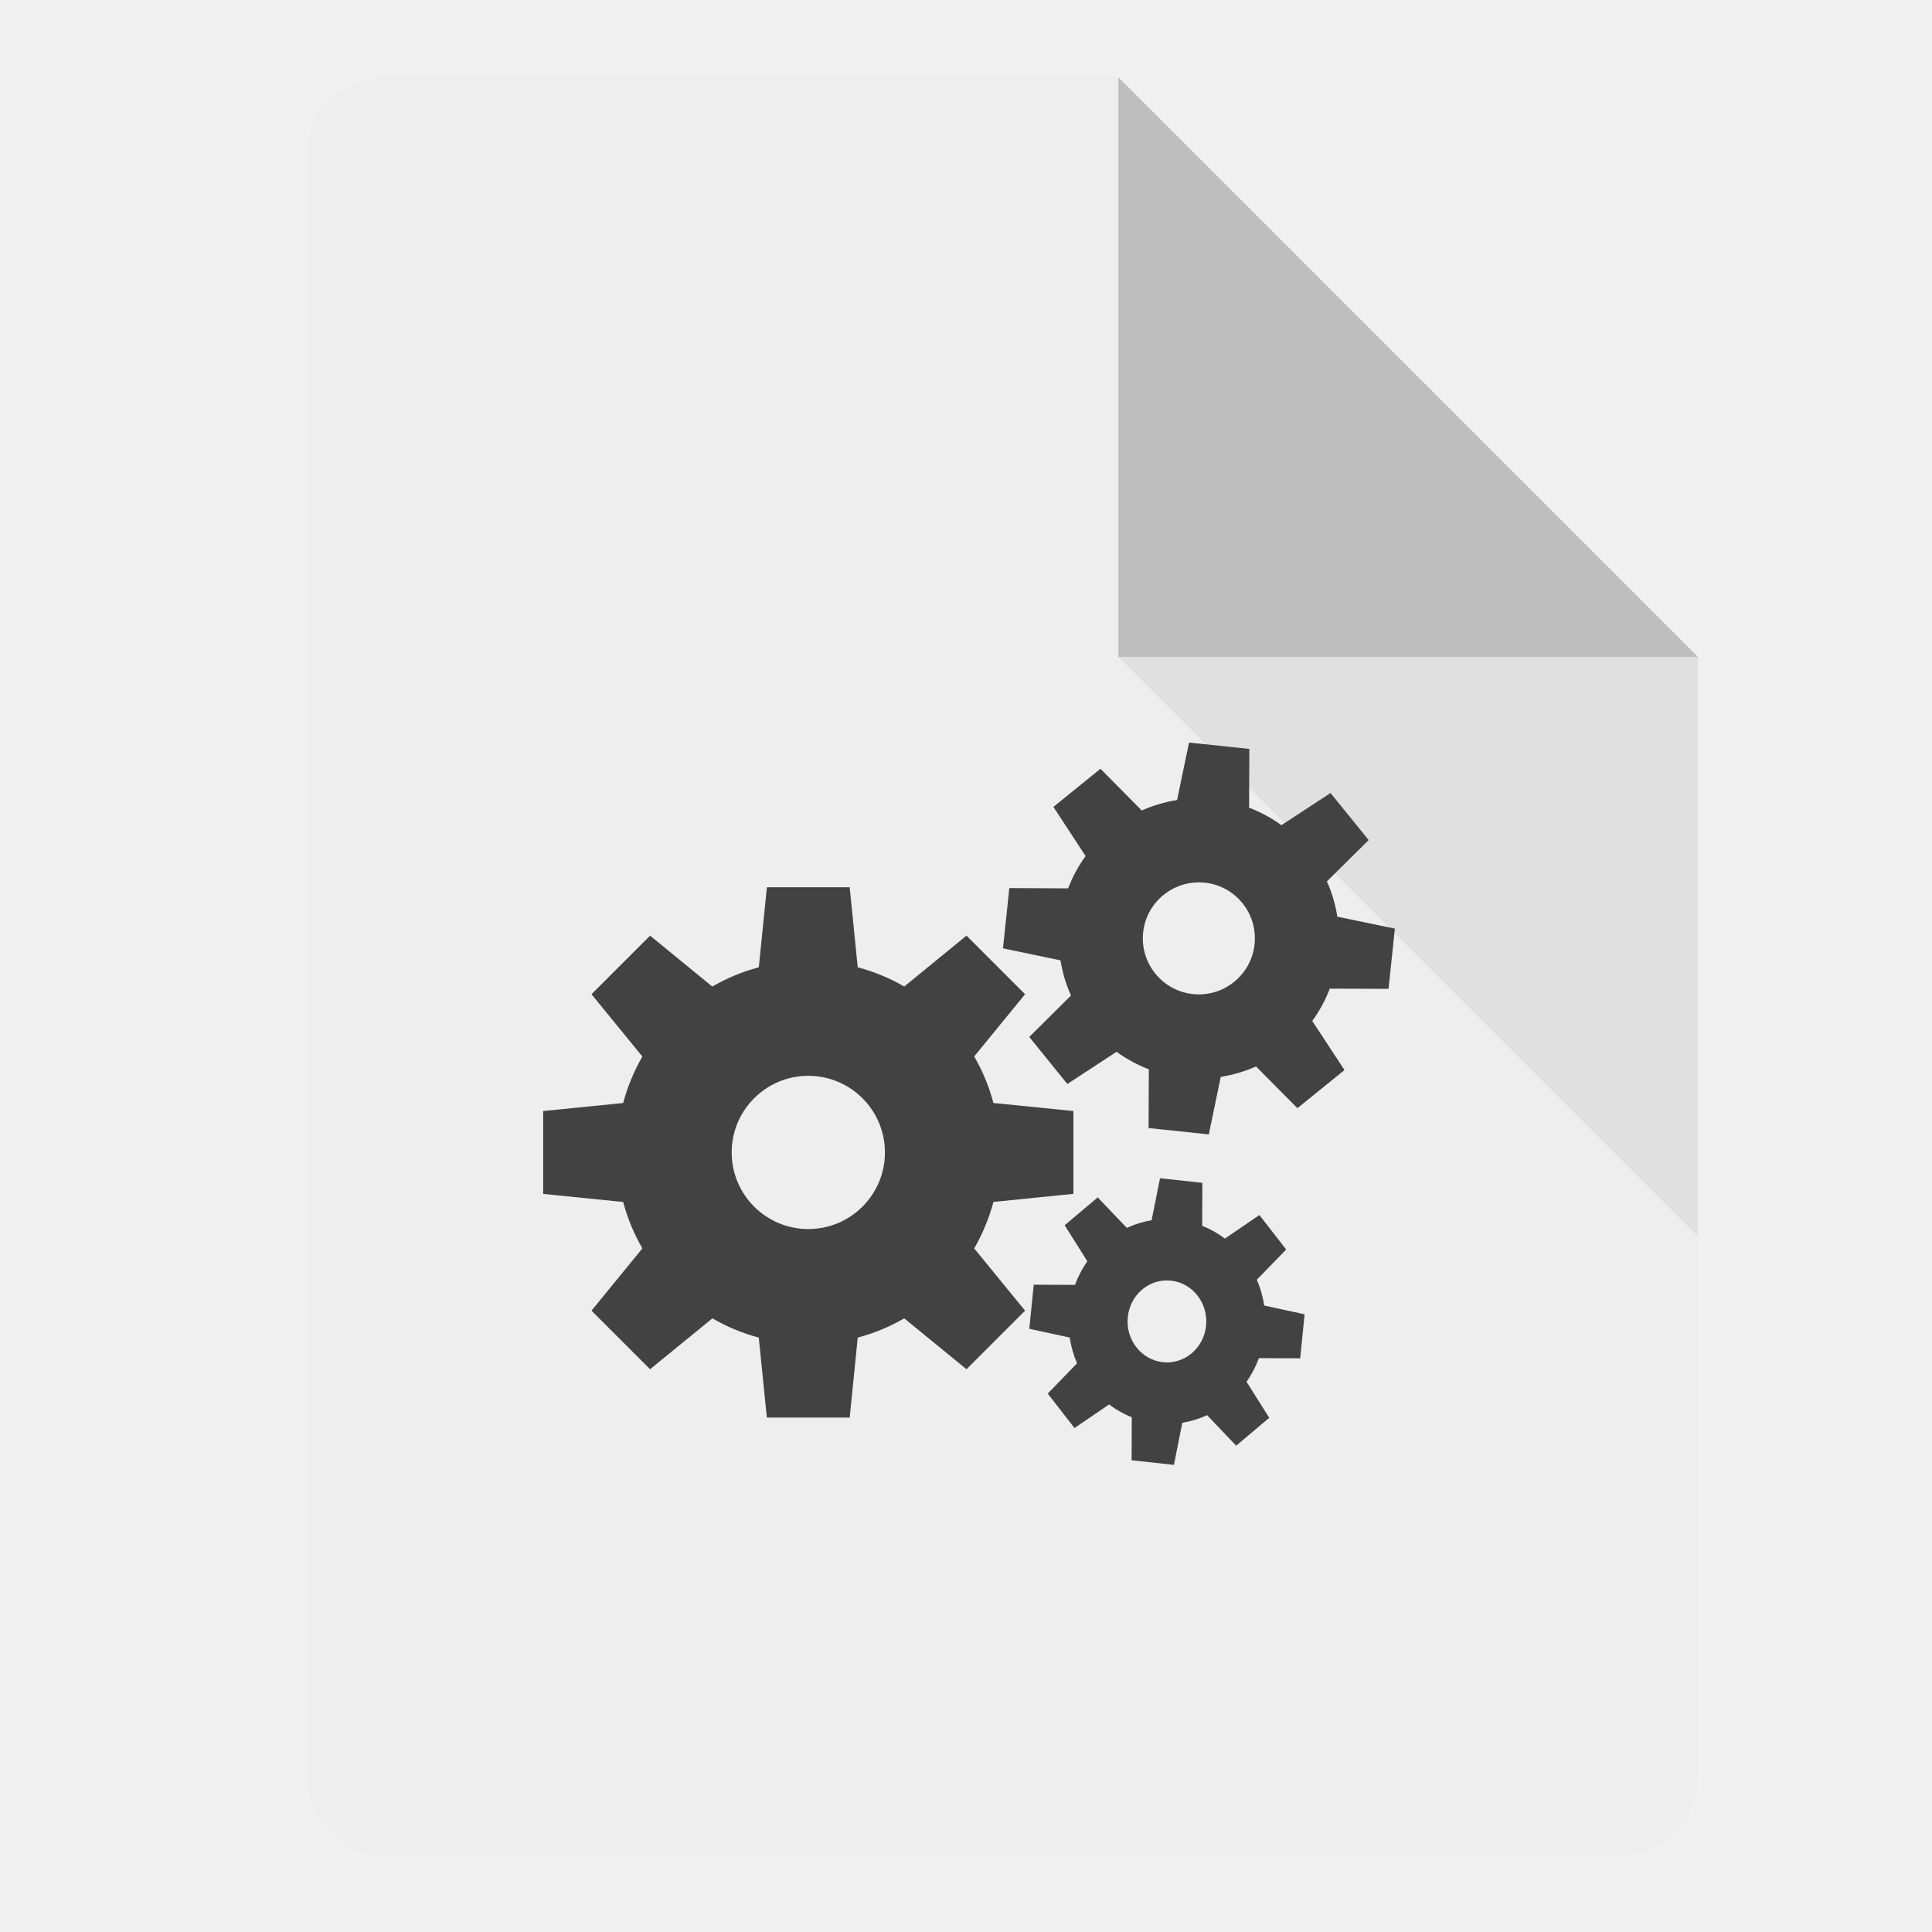
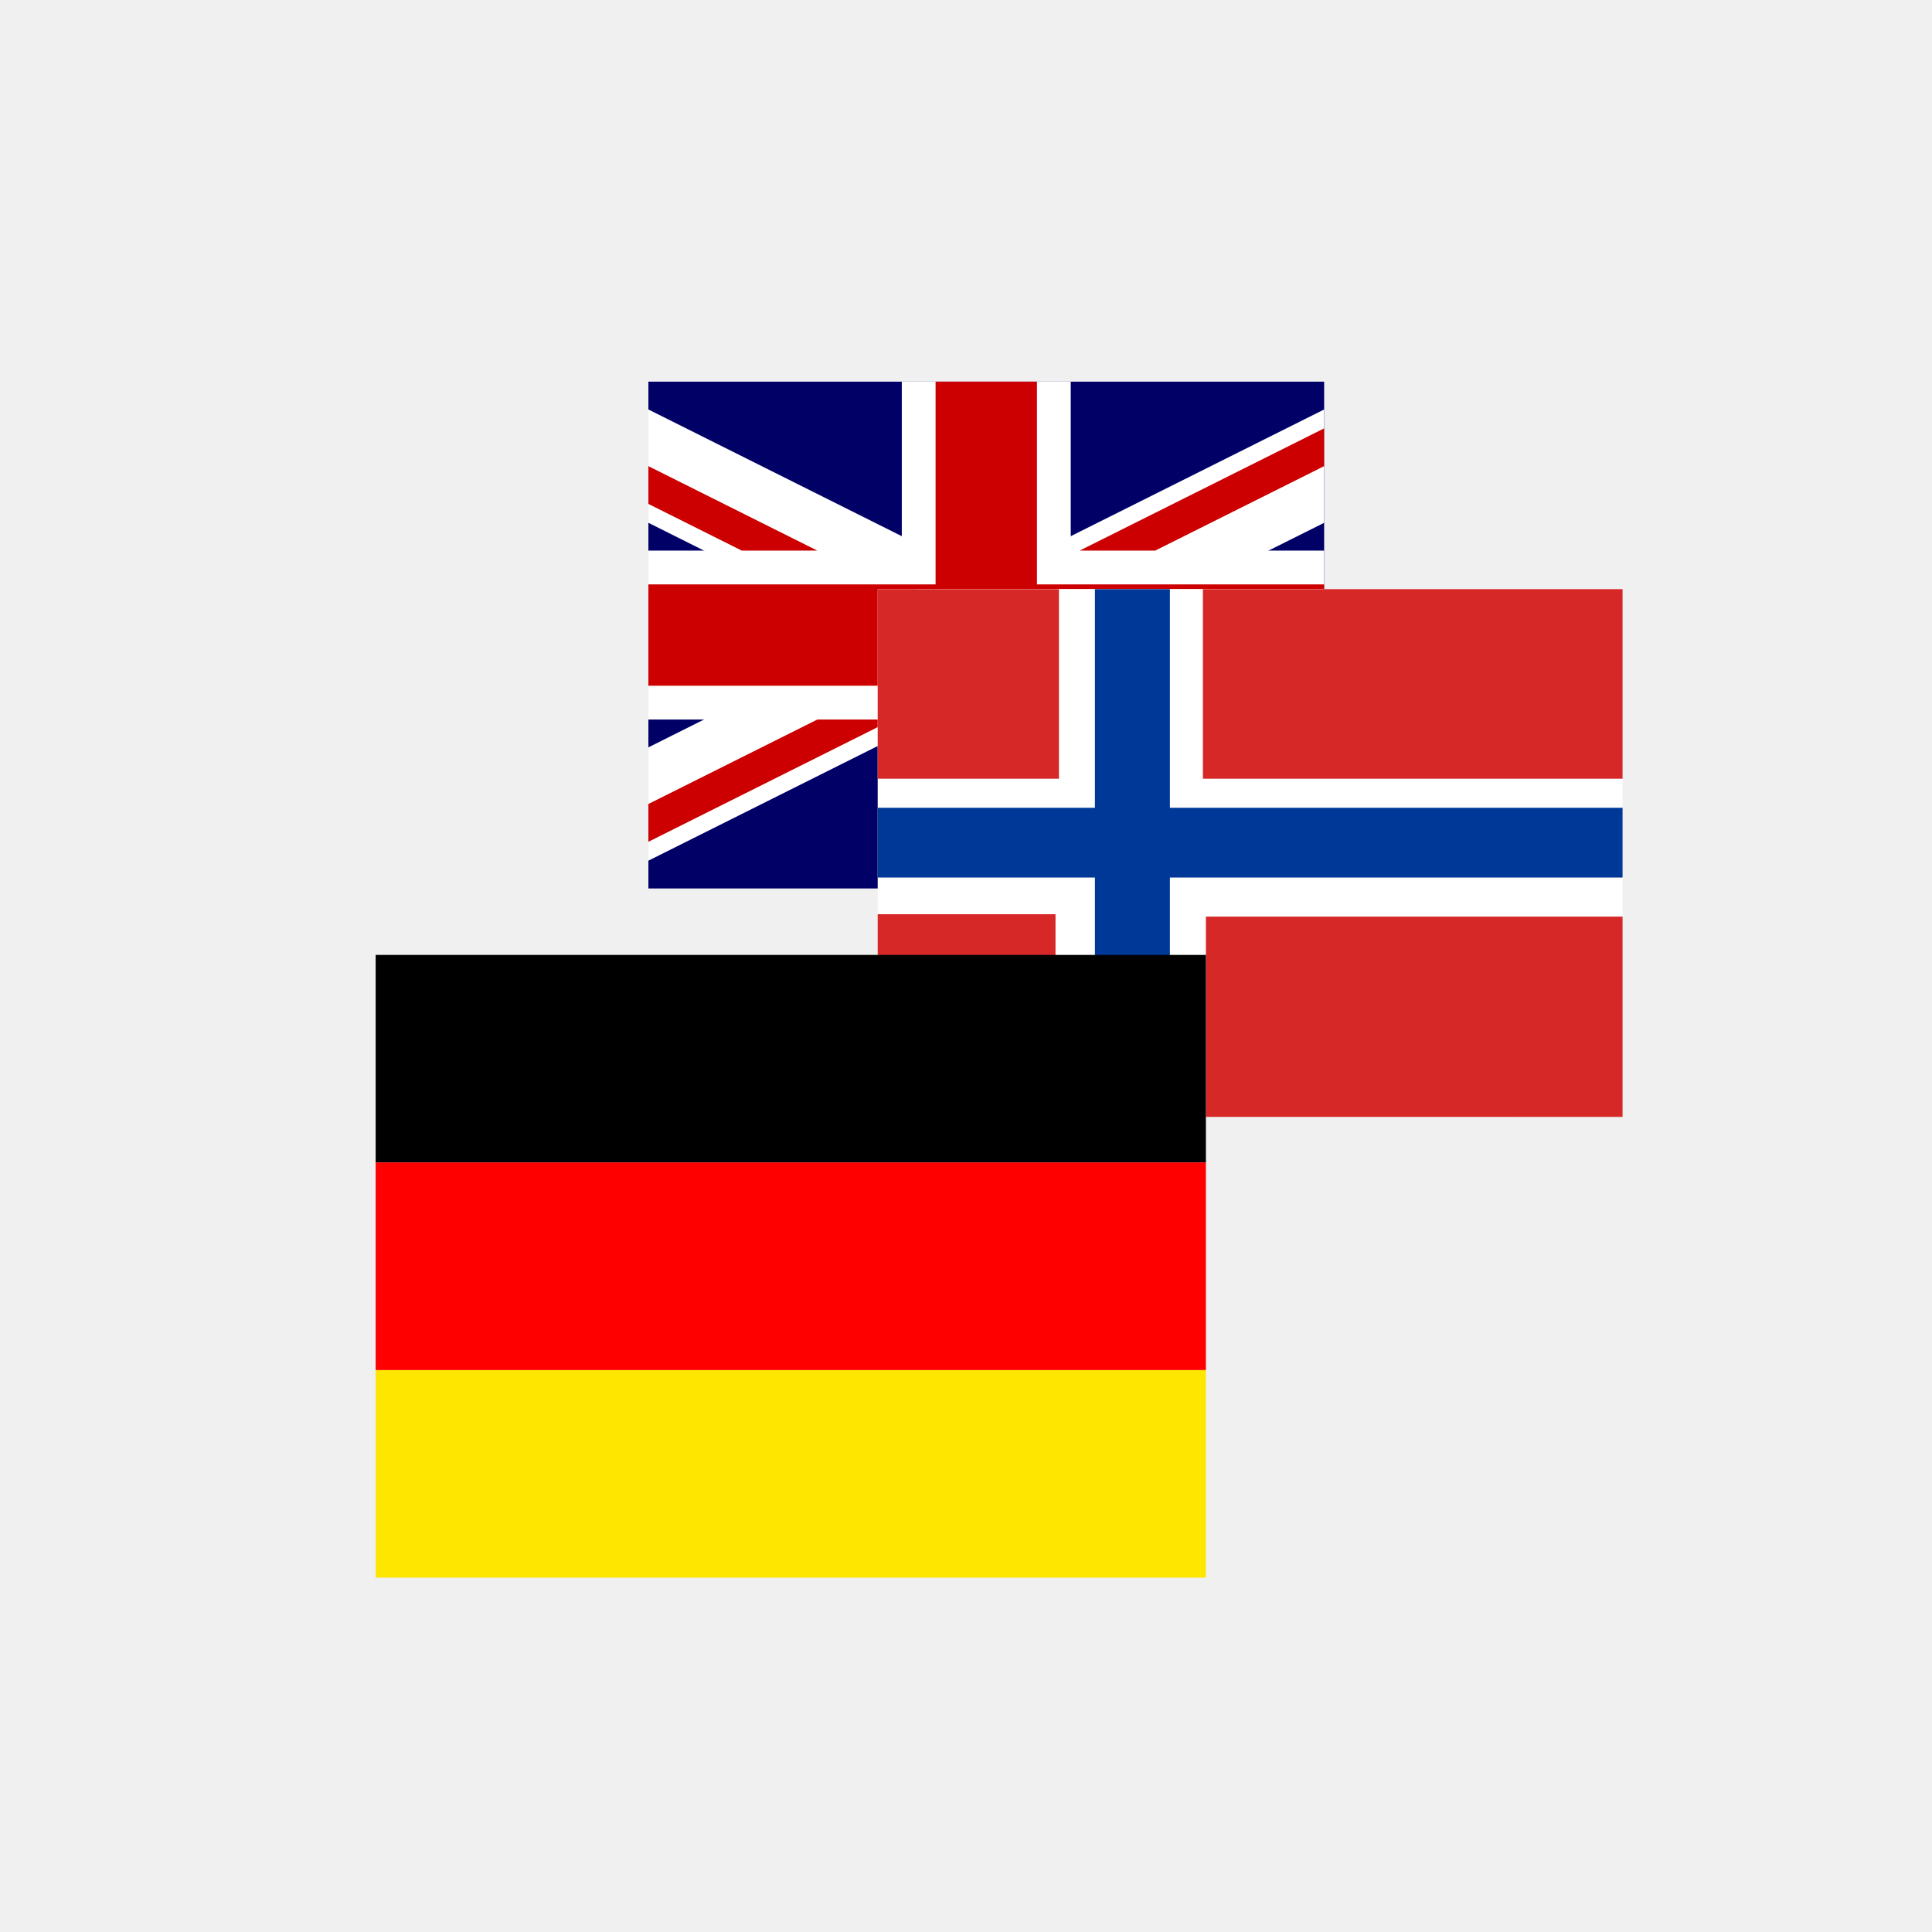
- <svg xmlns="http://www.w3.org/2000/svg" version="1.1" id="icon-users" x="0px" y="0px" width="50px" height="50px" viewBox="0 0 50 50" enable-background="new 0 0 50 50" xml:space="preserve">
+ <svg xmlns="http://www.w3.org/2000/svg" xmlns:ns1="http://www.openswatchbook.org/uri/2009/osb" version="1.1" id="icon-users" x="0px" y="0px" width="50px" height="50px" viewBox="0 0 50 50" enable-background="new 0 0 50 50" xml:space="preserve">
  <defs id="defs3472">
+     <linearGradient id="linearGradient4665" ns1:paint="solid">
+       <stop style="stop-color:#000000;stop-opacity:1;" offset="0" id="stop4663" />
+     </linearGradient>
    <linearGradient y2="1" id="svg_1">
      <stop id="stop4766" offset="0" stop-color="#e8e8e8" />
      <stop id="stop4768" offset="1" stop-color="#171717" />
    </linearGradient>
    <linearGradient spreadMethod="pad" x2="1" y1="0" x1="0" y2="1" id="svg_2">
      <stop id="stop4771" offset="0" stop-color="#e8e8e8" />
      <stop id="stop4773" offset="1" stop-color="#171717" />
    </linearGradient>
    <linearGradient spreadMethod="pad" x2="1" y1="0.363" x1="0.488" y2="1" id="svg_3">
      <stop id="stop4776" offset="0" stop-color="#e8e8e8" />
      <stop id="stop4778" offset="1" stop-color="#171717" />
    </linearGradient>
    <linearGradient spreadMethod="pad" x2="1" y1="0" x1="0" y2="1" id="svg_4">
      <stop id="stop4781" offset="0" stop-opacity="0.996" stop-color="#efefef" />
      <stop id="stop4783" offset="1" stop-opacity="0.996" stop-color="#828282" />
    </linearGradient>
    <linearGradient spreadMethod="pad" x2="1" y1="0" x1="0" y2="1" id="svg_5">
      <stop id="stop4786" offset="0" stop-opacity="0.992" stop-color="#ffffff" />
      <stop id="stop4788" offset="1" stop-opacity="0.996" stop-color="#828282" />
    </linearGradient>
    <linearGradient spreadMethod="pad" x2="1" y1="0" x1="0" y2="1" id="svg_6">
      <stop id="stop4791" offset="0" stop-opacity="0.992" stop-color="#ffffff" />
      <stop id="stop4793" offset="1" stop-opacity="0.996" stop-color="#828282" />
      <stop id="stop4795" offset="1" stop-opacity="0.996" stop-color="#828282" />
    </linearGradient>
    <linearGradient spreadMethod="pad" x2="1" y1="0" x1="0" y2="1" id="svg_7">
      <stop id="stop4798" offset="0" stop-opacity="0.988" stop-color="#ffffff" />
      <stop id="stop4800" offset="1" stop-opacity="0.992" stop-color="#cccccc" />
      <stop id="stop4802" offset="1" stop-opacity="0.996" stop-color="#828282" />
      <stop id="stop4804" offset="1" stop-opacity="0.996" stop-color="#828282" />
      <stop id="stop4806" offset="1" stop-opacity="0.996" stop-color="#828282" />
    </linearGradient>
    <linearGradient spreadMethod="pad" x2="1" y1="0" x1="0" y2="1" id="svg_8">
      <stop id="stop4809" offset="0" stop-opacity="0.988" stop-color="#ffffff" />
      <stop id="stop4811" offset="1" stop-opacity="0.992" stop-color="#cccccc" />
      <stop id="stop4813" offset="1" stop-opacity="0.992" stop-color="#cccccc" />
      <stop id="stop4815" offset="1" stop-opacity="0.996" stop-color="#828282" />
      <stop id="stop4817" offset="1" stop-opacity="0.996" stop-color="#828282" />
      <stop id="stop4819" offset="1" stop-opacity="0.996" stop-color="#828282" />
    </linearGradient>
    <linearGradient id="svg_9">
      <stop id="stop4822" offset="0" stop-color="#ffffff" />
      <stop id="stop4824" offset="1" stop-color="#000000" />
    </linearGradient>
    <linearGradient id="svg_10">
      <stop id="stop4827" offset="0" stop-color="#ffffff" />
      <stop id="stop4829" offset="1" stop-opacity="0.996" stop-color="#dddddd" />
    </linearGradient>
    <linearGradient y2="1" x2="1" y1="0" x1="0" id="svg_11">
      <stop id="stop4832" offset="0" stop-color="#ffffff" />
      <stop id="stop4834" offset="1" stop-opacity="0.996" stop-color="#dddddd" />
    </linearGradient>
    <linearGradient y2="1" x2="1" y1="0" x1="0" id="svg_12">
      <stop id="stop4837" offset="0" stop-color="#ffffff" />
      <stop id="stop4839" offset="1" stop-opacity="0.992" stop-color="#f2f2f2" />
    </linearGradient>
    <linearGradient y2="1" x2="1" id="svg_13">
      <stop id="stop4842" offset="0" stop-opacity="0.996" stop-color="#ffffff" />
      <stop id="stop4844" offset="1" stop-opacity="0.996" stop-color="#c1c1c1" />
    </linearGradient>
    <linearGradient y1="0" x1="0" y2="1" x2="1" id="svg_14">
      <stop id="stop4847" offset="0" stop-opacity="0.996" stop-color="#ffffff" />
      <stop id="stop4849" offset="1" stop-opacity="0.996" stop-color="#c1c1c1" />
    </linearGradient>
    <linearGradient y2="1" x2="1" id="svg_16">
      <stop id="stop4857" offset="0" stop-color="#ffffff" />
      <stop id="stop4859" offset="1" stop-color="#000000" />
    </linearGradient>
    <linearGradient y1="0" x1="0" y2="1" x2="1" id="svg_17">
      <stop id="stop4862" offset="0" stop-color="#ffffff" />
      <stop id="stop4864" offset="1" stop-opacity="0.996" stop-color="#e0e0e0" />
    </linearGradient>
    <linearGradient y1="0" x1="0" y2="1" x2="1" id="svg_18">
      <stop id="stop4867" offset="0" stop-color="#ffffff" />
      <stop id="stop4869" offset="1" stop-opacity="0.992" stop-color="#cecece" />
    </linearGradient>
+     <clipPath clipPathUnits="userSpaceOnUse" id="clipPath3224">
+       <rect x="250" y="0" width="500" height="500" fill-opacity="0.67" id="rect3226" />
+     </clipPath>
+     <clipPath clipPathUnits="userSpaceOnUse" id="clipPath8673">
+       <rect x="-85.333" y="-0" width="682.67" height="512" fill-opacity="0.67" id="rect8675" />
+     </clipPath>
+     <clipPath clipPathUnits="userSpaceOnUse" id="clipPath3738">
+       <rect x="-32" y="6" width="640" height="480" fill-opacity="0.67" id="rect3740" />
+     </clipPath>
  </defs>
  <linearGradient id="SVGID_1_" gradientUnits="userSpaceOnUse" x1="1095.707" y1="1590.326" x2="1107.98" y2="1615.34" gradientTransform="matrix(1 0 0 1 -1090.398 -1581.961)">
    <stop offset="0" style="stop-color:#EAECEE" id="stop3451" />
    <stop offset="1" style="stop-color:#D7D8DA" id="stop3453" />
  </linearGradient>
  <linearGradient id="SVGID_2_" gradientUnits="userSpaceOnUse" x1="1121.238" y1="1585.143" x2="1137.368" y2="1618.017" gradientTransform="matrix(1 0 0 1 -1090.398 -1581.961)">
    <stop offset="0" style="stop-color:#EAECEE" id="stop3458" />
    <stop offset="1" style="stop-color:#D7D8DA" id="stop3460" />
  </linearGradient>
-   <path style="fill:#eeeeee;fill-opacity:1" d="m 43.943,17 0,29 c 0,1.1 -0.9,2 -2,2 L 9.943,48 c -1.1,0 -2,-0.9 -2,-2 l 0,-42 c 0,-1.1 0.9,-2 2,-2 l 19,0 15,15 z" id="path4271" />
-   <polygon transform="translate(-0.056604,0)" style="fill:#e0e0e0;fill-opacity:1" points="44,17 44,32 29,17 " id="polygon4275" />
-   <polygon transform="translate(-0.056604,0)" style="fill:#bdbdbd;fill-opacity:1" points="29,2 44,17 29,17 " id="polygon4273" />
-   <text xml:space="preserve" style="font-style:normal;font-weight:normal;font-size:40px;line-height:125%;font-family:sans-serif;letter-spacing:0px;word-spacing:0px;fill:#000000;fill-opacity:1;stroke:none;stroke-width:1px;stroke-linecap:butt;stroke-linejoin:miter;stroke-opacity:1" x="9.375" y="18.868" id="text4739">
-     <tspan id="tspan4741" x="9.375" y="18.868" />
+   <text xml:space="preserve" style="font-style:normal;font-weight:normal;line-height:0%;font-family:sans-serif;letter-spacing:0px;word-spacing:0px;fill:#000000;fill-opacity:1;stroke:none;stroke-width:1px;stroke-linecap:butt;stroke-linejoin:miter;stroke-opacity:1" x="12.913" y="18.396" id="text4739">
+     <tspan id="tspan4741" x="12.913" y="18.396" style="font-size:40px;line-height:1.25"> </tspan>
  </text>
-   <text xml:space="preserve" style="font-style:normal;font-weight:normal;font-size:40px;line-height:125%;font-family:sans-serif;letter-spacing:0px;word-spacing:0px;fill:#000000;fill-opacity:1;stroke:none;stroke-width:1px;stroke-linecap:butt;stroke-linejoin:miter;stroke-opacity:1" x="-0.943" y="20.637" id="text4743">
-     <tspan id="tspan4747" x="-0.943" y="20.637" />
+   <text xml:space="preserve" style="font-style:normal;font-weight:normal;line-height:0%;font-family:sans-serif;letter-spacing:0px;word-spacing:0px;fill:#000000;fill-opacity:1;stroke:none;stroke-width:1px;stroke-linecap:butt;stroke-linejoin:miter;stroke-opacity:1" x="9.722" y="30.085" id="text4743">
+     <tspan id="tspan4747" x="9.722" y="30.085" style="font-size:40px;line-height:1.25"> </tspan>
  </text>
  <g id="g4257" transform="translate(2.039256,-0.5820693)" />
  <g id="g4883" transform="translate(0,-0.8044015)" />
  <g id="g6008" transform="translate(0.08338523,5.003114)" />
  <g id="g6032" transform="translate(0.1132076,-0.05896226)">
    <g id="g6014" transform="matrix(1.592784,0,0,1,-3.961186,14.76081)" />
    <g transform="matrix(1.592784,0,0,1,-3.961186,17.13729)" id="g6022" />
    <g id="g6026" transform="matrix(1.592784,0,0,1,-3.961186,19.51377)" />
  </g>
-   <path style="fill:#424242;fill-opacity:1;stroke:none" d="m 30.773,19.216 -0.311,1.489 c -0.318,0.05 -0.625,0.142 -0.913,0.271 l -1.069,-1.08 -1.218,0.986 0.833,1.273 c -0.186,0.255 -0.337,0.535 -0.452,0.836 l -1.522,-0.007 -0.164,1.559 1.489,0.311 c 0.05,0.318 0.142,0.623 0.271,0.91 l -1.08,1.072 0.986,1.218 1.273,-0.834 c 0.254,0.185 0.535,0.339 0.836,0.454 l -0.007,1.52 1.559,0.164 0.309,-1.489 c 0.319,-0.05 0.625,-0.141 0.913,-0.269 l 1.071,1.08 1.218,-0.987 -0.834,-1.271 c 0.186,-0.255 0.338,-0.535 0.454,-0.836 l 1.52,0.005 0.164,-1.559 -1.489,-0.308 c -0.05,-0.319 -0.141,-0.626 -0.269,-0.914 l 1.08,-1.069 -0.987,-1.218 -1.271,0.833 c -0.255,-0.186 -0.536,-0.339 -0.837,-0.454 l 0.007,-1.52 -1.557,-0.164 z m 0.258,3.62 c 0.049,1.74e-4 0.099,0.002 0.148,0.007 0.796,0.084 1.373,0.797 1.289,1.593 -0.084,0.796 -0.797,1.374 -1.593,1.291 -0.796,-0.084 -1.374,-0.797 -1.291,-1.593 0.078,-0.747 0.711,-1.3 1.446,-1.298 z m -11.184,0.128 -0.209,2.07 c -0.426,0.114 -0.83,0.281 -1.203,0.498 l -1.611,-1.317 -1.516,1.516 1.317,1.612 c -0.216,0.373 -0.384,0.776 -0.498,1.203 l -2.07,0.208 0,2.144 2.07,0.209 c 0.114,0.426 0.282,0.829 0.498,1.201 l -1.317,1.612 1.516,1.516 1.612,-1.317 c 0.373,0.216 0.775,0.384 1.201,0.498 l 0.209,2.07 2.144,0 0.208,-2.07 c 0.426,-0.114 0.83,-0.281 1.203,-0.498 l 1.612,1.317 1.516,-1.516 -1.317,-1.611 c 0.216,-0.373 0.384,-0.777 0.498,-1.203 l 2.07,-0.209 0,-2.144 -2.07,-0.208 c -0.114,-0.427 -0.281,-0.831 -0.498,-1.204 l 1.317,-1.611 -1.516,-1.516 -1.611,1.317 c -0.373,-0.216 -0.778,-0.384 -1.204,-0.498 l -0.208,-2.07 -2.144,0 z m 1.072,4.878 c 1.095,0 1.983,0.888 1.983,1.983 0,1.095 -0.888,1.983 -1.983,1.983 -1.095,0 -1.983,-0.888 -1.983,-1.983 0,-1.095 0.888,-1.983 1.983,-1.983 z m 9.103,2.649 -0.219,1.089 c -0.224,0.037 -0.438,0.104 -0.641,0.198 l -0.753,-0.79 -0.855,0.722 0.586,0.931 c -0.13,0.186 -0.238,0.391 -0.319,0.612 l -1.068,-0.005 -0.115,1.141 1.046,0.227 c 0.035,0.233 0.099,0.456 0.19,0.667 l -0.759,0.783 0.693,0.891 0.895,-0.61 c 0.179,0.136 0.375,0.247 0.587,0.331 l -0.004,1.113 1.095,0.12 0.217,-1.09 c 0.224,-0.037 0.438,-0.102 0.641,-0.197 l 0.753,0.79 0.856,-0.722 -0.587,-0.931 c 0.13,-0.186 0.238,-0.391 0.319,-0.612 l 1.069,0.004 0.114,-1.139 -1.046,-0.227 c -0.035,-0.233 -0.099,-0.458 -0.19,-0.668 l 0.759,-0.782 -0.693,-0.892 -0.893,0.61 c -0.179,-0.136 -0.376,-0.247 -0.588,-0.331 l 0.005,-1.112 -1.095,-0.12 z m 0.181,2.647 c 0.034,1.29e-4 0.069,0.002 0.104,0.005 0.56,0.061 0.965,0.583 0.906,1.166 -0.059,0.583 -0.559,1.005 -1.119,0.944 -0.56,-0.061 -0.966,-0.583 -0.907,-1.166 0.055,-0.546 0.499,-0.952 1.016,-0.95 z" id="path3055" />
+   <g transform="matrix(0.02561748,0,0,0.02561748,18.96627,9.877446)" clip-path="url(#clipPath8673)" id="flag">
+     <g transform="matrix(17.067,0,0,17.067,-256,-2.4e-6)" id="g578" style="stroke-width:1pt">
+       <rect x="0" y="0" width="60" height="30" id="rect124" style="fill:#000066" />
+       <g id="g584">
+         <path d="m 0,0 v 3.354 l 53.292,26.646 H 60 v -3.354 L 6.708,1e-4 H 0 Z M 60,0 V 3.354 L 6.708,30 H 0 V 26.646 L 53.292,0 Z" id="path146" style="fill:#ffffff" />
+         <path d="M 25,0 V 30 H 35 V 0 Z M 0,10 V 20 H 60 V 10 Z" id="path136" style="fill:#ffffff" />
+         <path d="m 0,12 v 6 H 60 V 12 Z M 27,0 v 30 h 6 V 0 Z" id="path141" style="fill:#cc0000" />
+         <path d="M 0,30 20,20 h 4.472 l -20,10 z M 0,0 20,10 H 15.528 L 0,2.236 Z m 35.528,10 20,-10 H 60 L 40,10 Z M 60,30 40,20 h 4.472 L 60,27.764 Z" id="path150" style="fill:#cc0000" />
+       </g>
+     </g>
+   </g>
+   <g transform="matrix(0.03012119,0,0,0.0284561,23.6784,15.07607)" clip-path="url(#clipPath3738)" id="flag-67">
+     <rect x="0" y="-20" width="512" height="512" id="rect8153" style="fill:#ffffff" />
+     <rect x="-70" y="-19.842" width="699.74" height="511.84" id="rect583" style="fill:#ffffff;fill-rule:evenodd;stroke-width:1pt" />
+     <rect x="-99.213" y="-43.039" width="222.94" height="221.47" id="rect561" style="fill:#d72828;fill-rule:evenodd;stroke-width:1pt" />
+     <rect x="247.42" y="-43.039" width="431.36" height="221.47" id="rect562" style="fill:#d72828;fill-rule:evenodd;stroke-width:1pt" />
+     <rect x="-99.213" y="301.67" width="220" height="225.76" id="rect563" style="fill:#d72828;fill-rule:evenodd;stroke-width:1pt" />
+     <rect x="250" y="303.79" width="419.68" height="223.65" id="rect564" style="fill:#d72828;fill-rule:evenodd;stroke-width:1pt" />
+     <rect x="154.65" y="-43.039" width="64.425" height="545.67" id="rect565" style="fill:#003897;fill-rule:evenodd;stroke-width:1pt" />
+     <rect x="-99.213" y="204.84" width="763.01" height="63.444" id="rect566" style="fill:#003897;fill-rule:evenodd;stroke-width:1pt" />
+   </g>
+   <g transform="matrix(0.02021322,0,0,0.02526662,9.722041,24.71327)" id="flag-6" style="fill-rule:evenodd;stroke-width:1pt">
+     <rect x="0" y="425.2" width="1063" height="212.6" id="rect171" style="fill:#ffe600" />
+     <rect x="0" y="3.7999998e-005" width="1063" height="212.6" id="rect256" />
+     <rect x="0" y="212.6" width="1063" height="212.6" id="rect255" style="fill:#ff0000" />
+   </g>
</svg>
